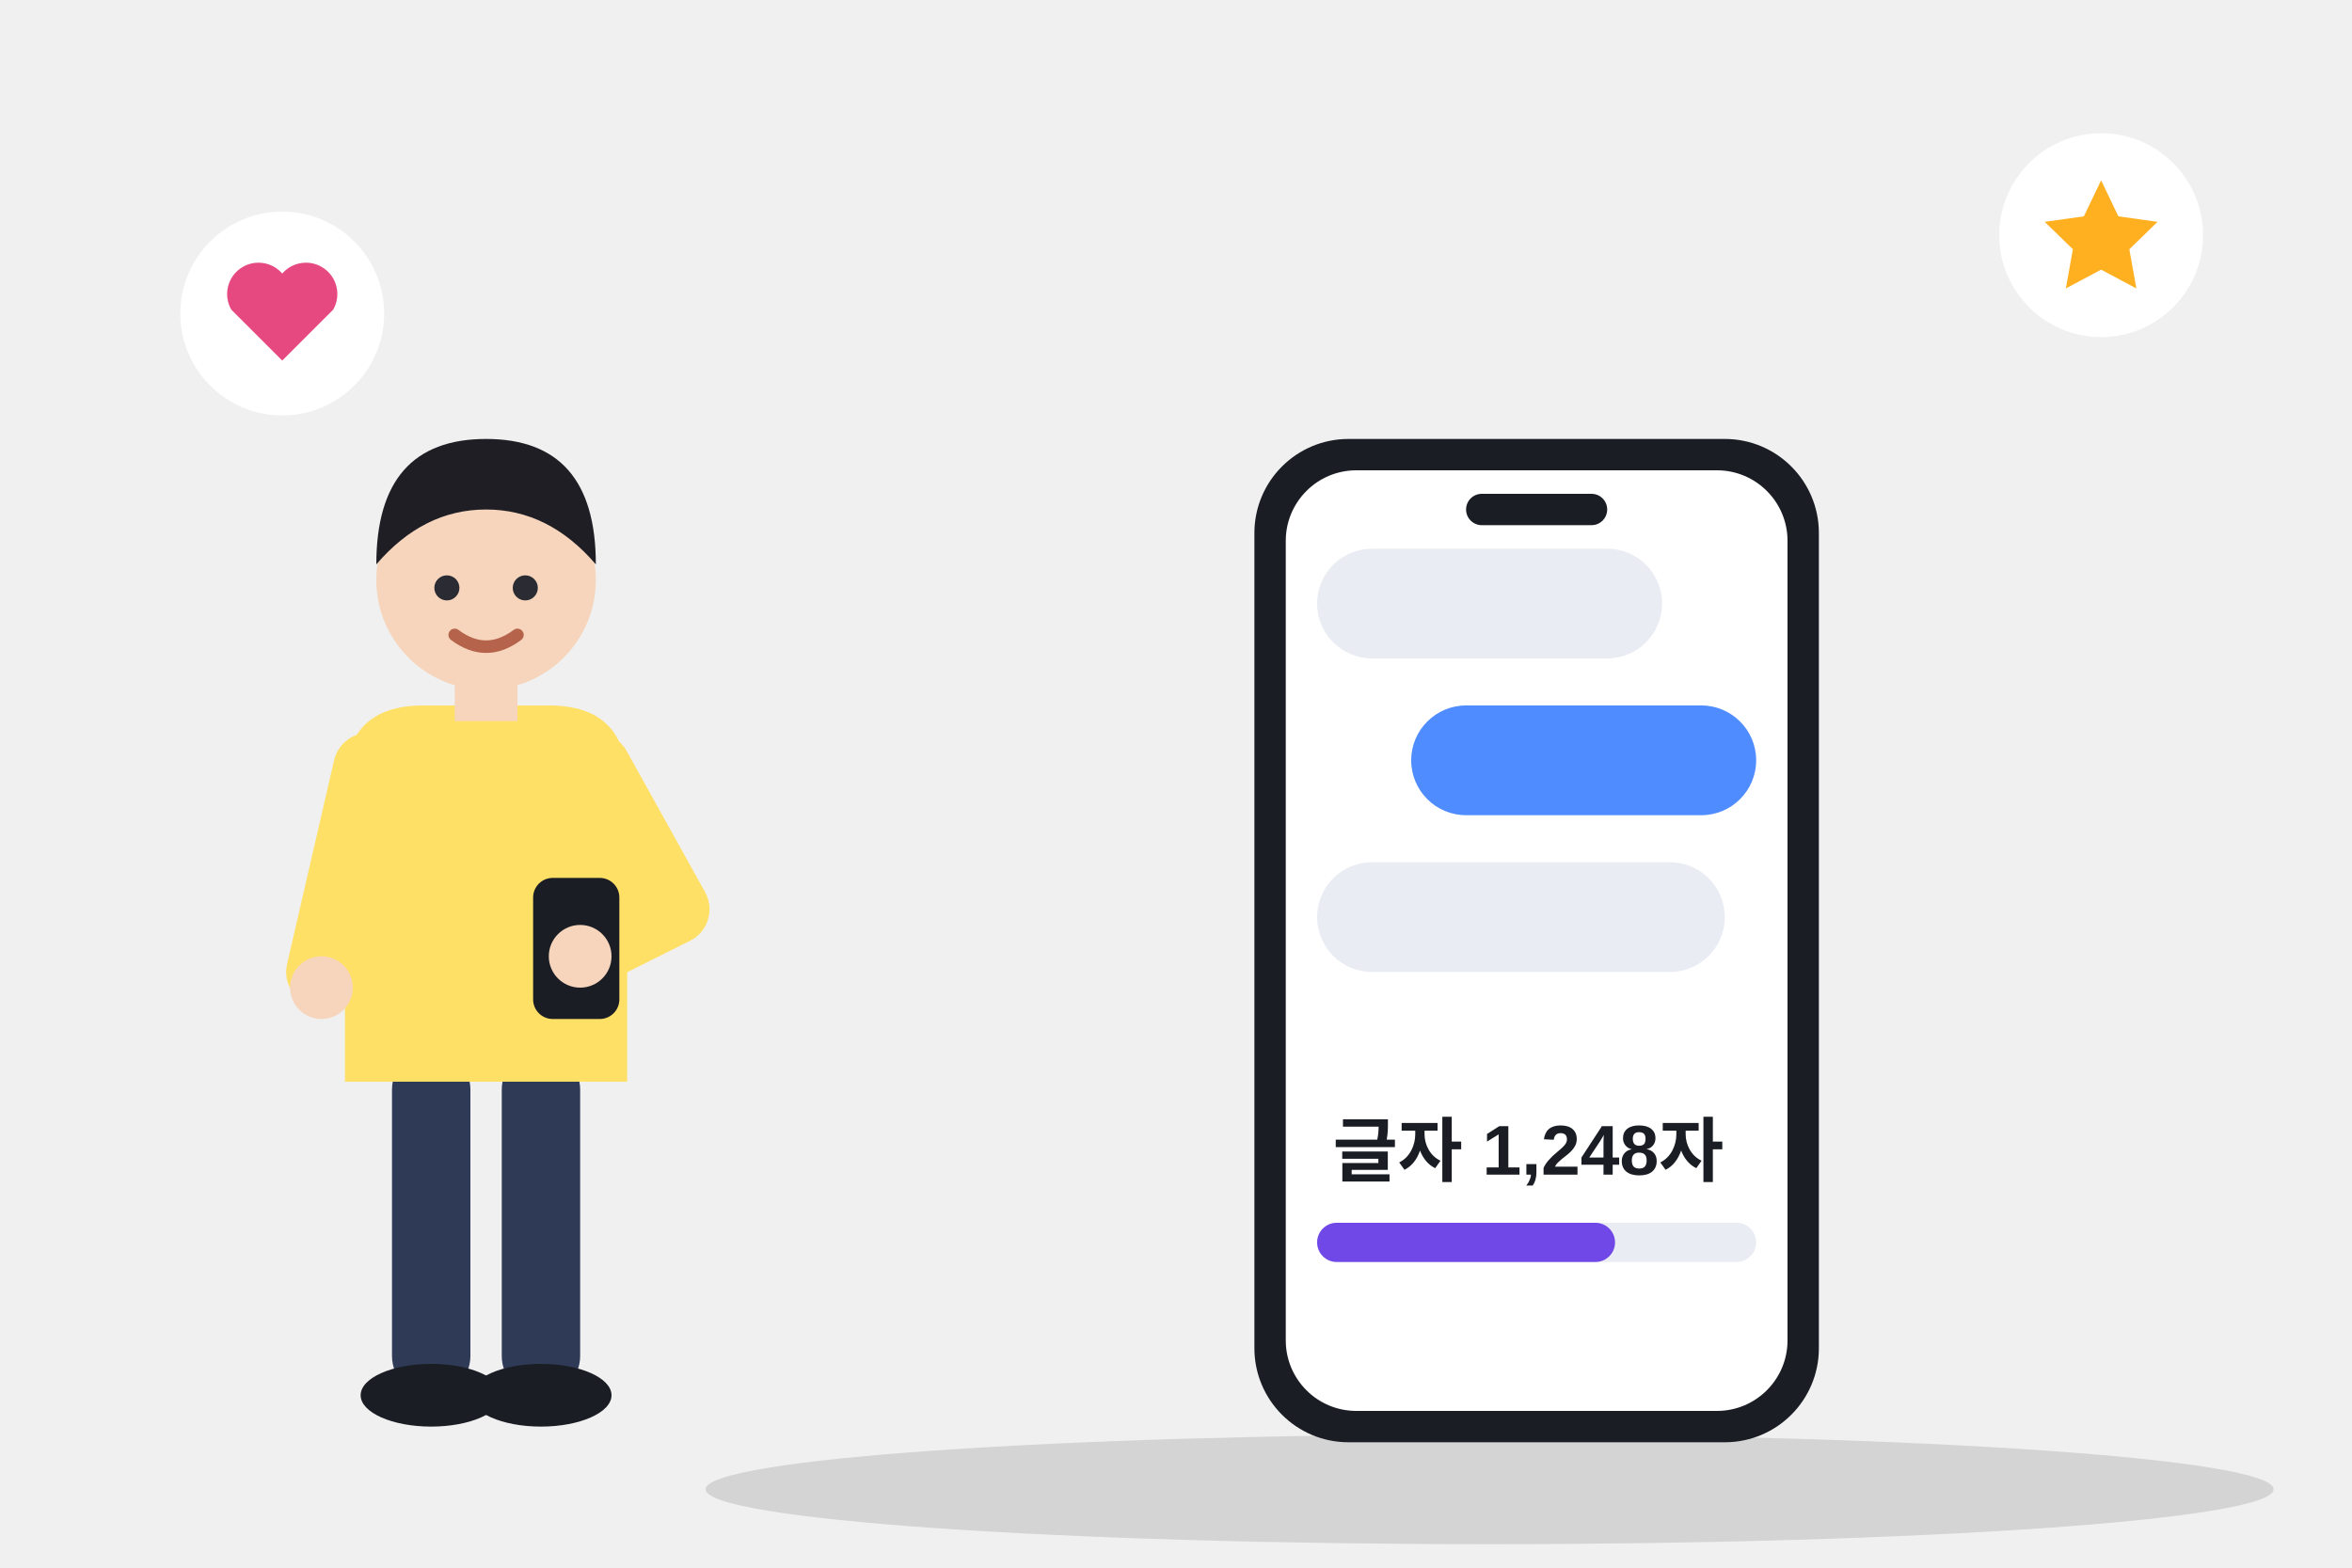
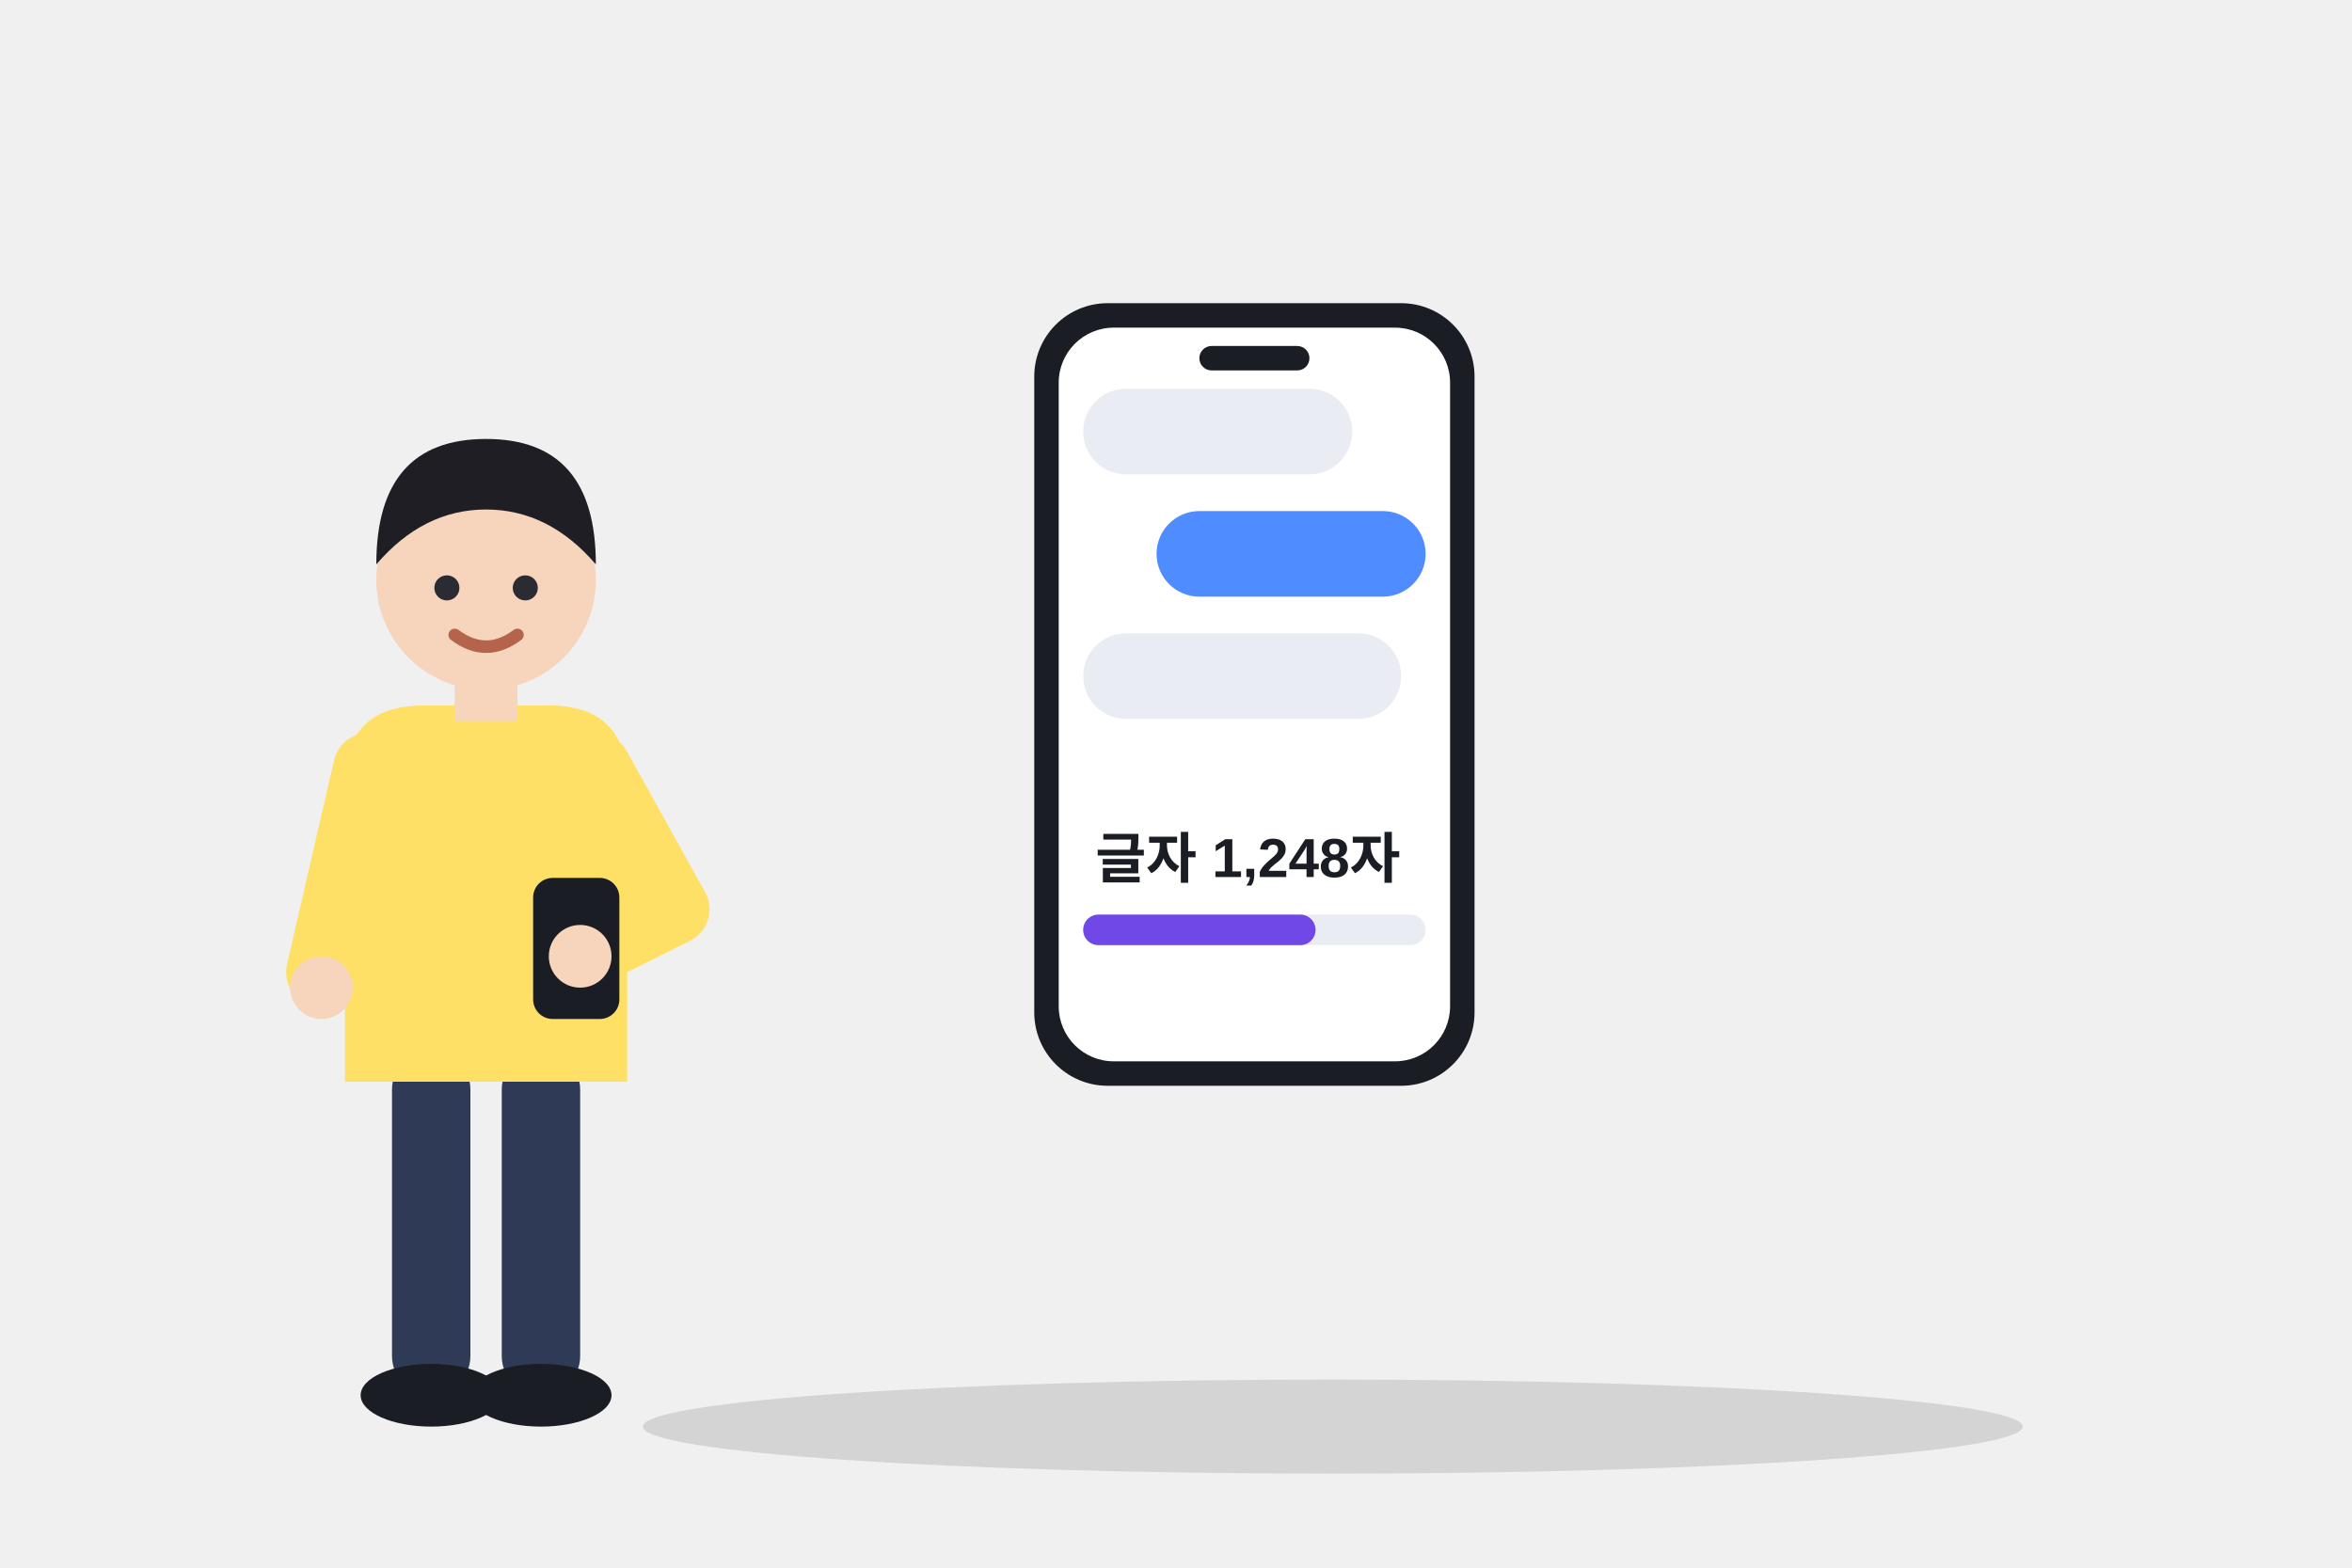
<svg xmlns="http://www.w3.org/2000/svg" viewBox="0 0 300 200" width="300" height="200">
-   <ellipse cx="190" cy="190" rx="100" ry="7" fill="#000" opacity=".12" />
-   <g transform="translate(96 50)">
+   <ellipse cx="170" cy="182" rx="88" ry="6" fill="#000" opacity=".12" />
+   <g transform="translate(82 34) scale(.78)">
    <g>
      <rect x="64" y="6" width="72" height="128" rx="12" fill="#1A1D24" />
      <rect x="68" y="10" width="64" height="120" rx="9" fill="#fff" />
      <rect x="91.0" y="13" width="18" height="4" rx="2" fill="#1A1D24" />
      <rect x="72" y="20" width="44" height="14" rx="7" fill="#E9ECF2" />
      <rect x="84" y="40" width="44" height="14" rx="7" fill="#4F8CFF" />
      <rect x="72" y="60" width="52" height="14" rx="7" fill="#E9ECF2" />
      <text x="74" y="100" font-family="Arial,Helvetica,sans-serif" font-size="9" font-weight="700" fill="#1A1D24">글자 1,248자</text>
      <rect x="72" y="106" width="56" height="5" rx="2.5" fill="#E9ECF2" />
      <rect x="72" y="106" width="38" height="5" rx="2.5" fill="#7048E8" />
    </g>
  </g>
  <rect x="50" y="134" width="10" height="44" rx="5" fill="#2F3A56" />
  <rect x="64" y="134" width="10" height="44" rx="5" fill="#2F3A56" />
  <ellipse cx="55" cy="178" rx="9" ry="4" fill="#1A1D24" />
  <ellipse cx="69" cy="178" rx="9" ry="4" fill="#1A1D24" />
  <path d="M44 100q0-10 10-10h16q10 0 10 10v38h-36z" fill="#FFE066" />
  <rect x="58" y="84" width="8" height="8" fill="#F6D5BC" />
  <circle cx="62" cy="74" r="14" fill="#F6D5BC" />
  <path d="M48 72q0-16 14-16t14 16q-6-7-14-7t-14 7z" fill="#1E1E24" />
  <circle cx="57" cy="75" r="1.6" fill="#2B2B33" />
  <circle cx="67" cy="75" r="1.6" fill="#2B2B33" />
  <path d="M58 81q4 3 8 0" fill="none" stroke="#B5634B" stroke-width="1.6" stroke-linecap="round" />
  <path d="M76 98l10 18-12 6" fill="none" stroke="#FFE066" stroke-width="9" stroke-linecap="round" stroke-linejoin="round" />
  <rect x="68" y="112" width="11" height="18" rx="2.5" fill="#1A1D24" />
  <circle cx="74" cy="122" r="4" fill="#F6D5BC" />
  <path d="M47 98l-6 26" stroke="#FFE066" stroke-width="9" stroke-linecap="round" />
  <circle cx="41" cy="126" r="4" fill="#F6D5BC" />
-   <circle cx="36" cy="40" r="13" fill="#fff" />
-   <path d="M36 46l-6.5-6.5a4 4 0 0 1 6.5-4.6 4 4 0 0 1 6.5 4.6z" fill="#E64980" />
-   <circle cx="268" cy="30" r="13" fill="#fff" />
-   <path d="M268 23l2.2 4.6 5 .7-3.6 3.5.9 5-4.5-2.4-4.5 2.4.9-5-3.6-3.5 5-.7z" fill="#FFB020" />
</svg>
